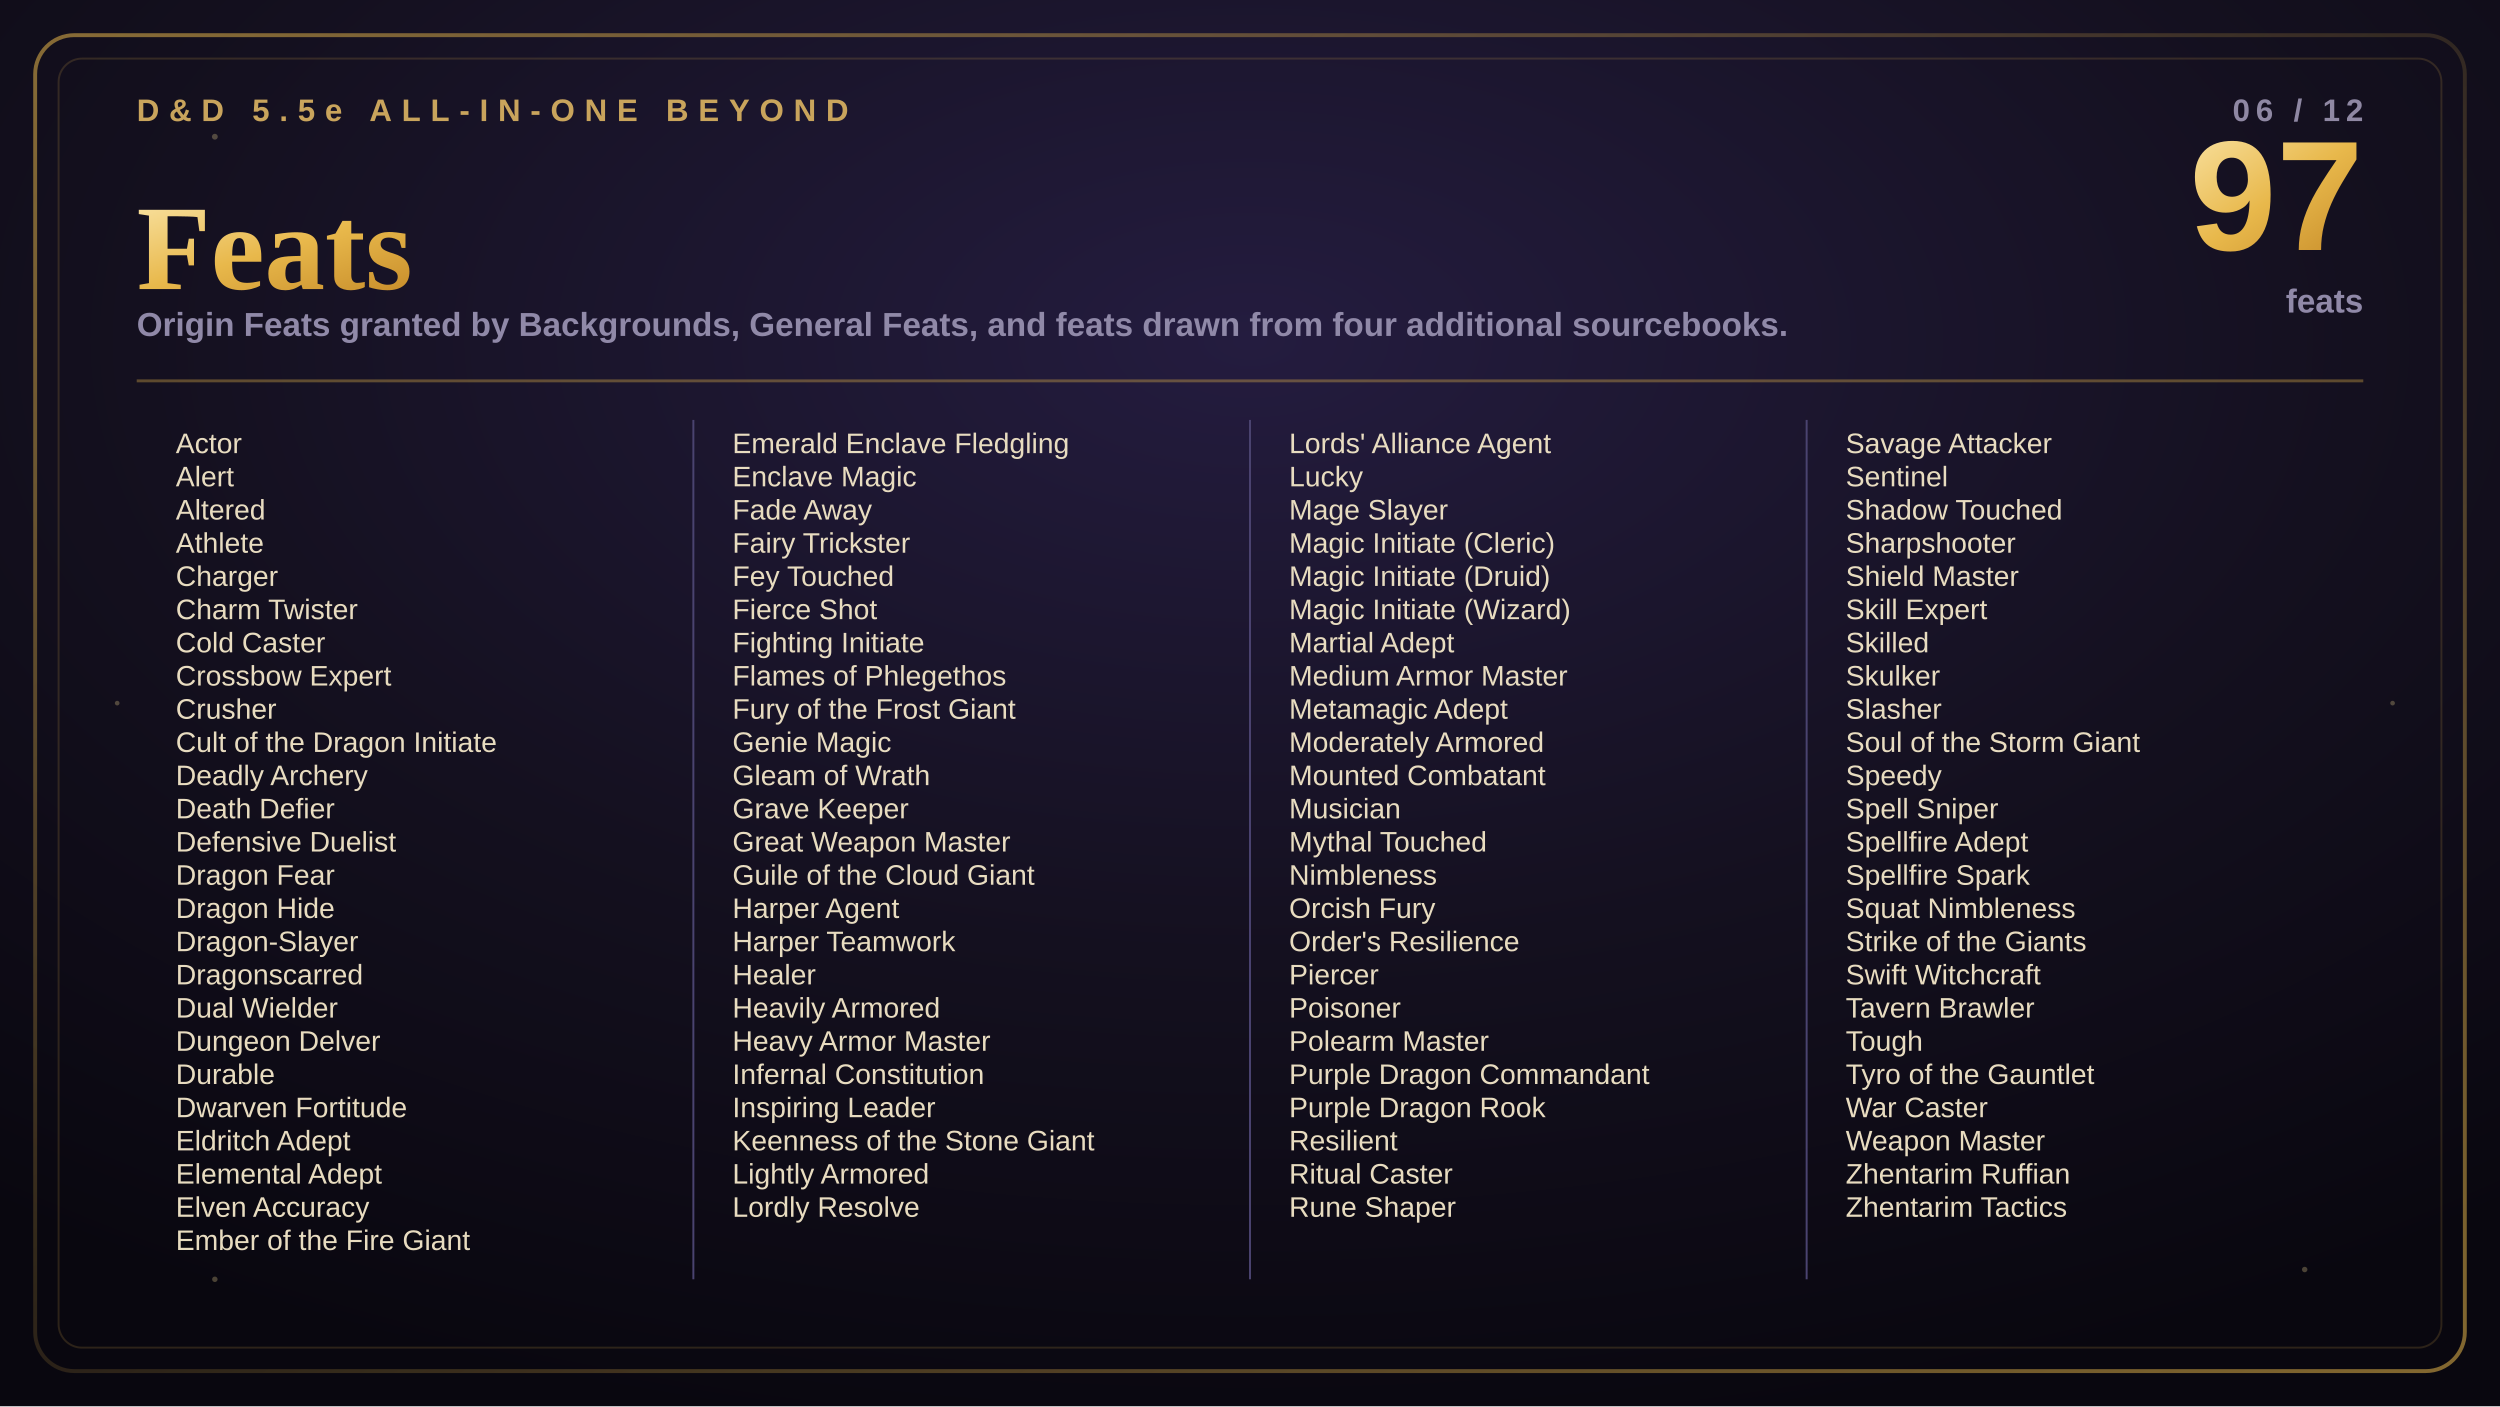
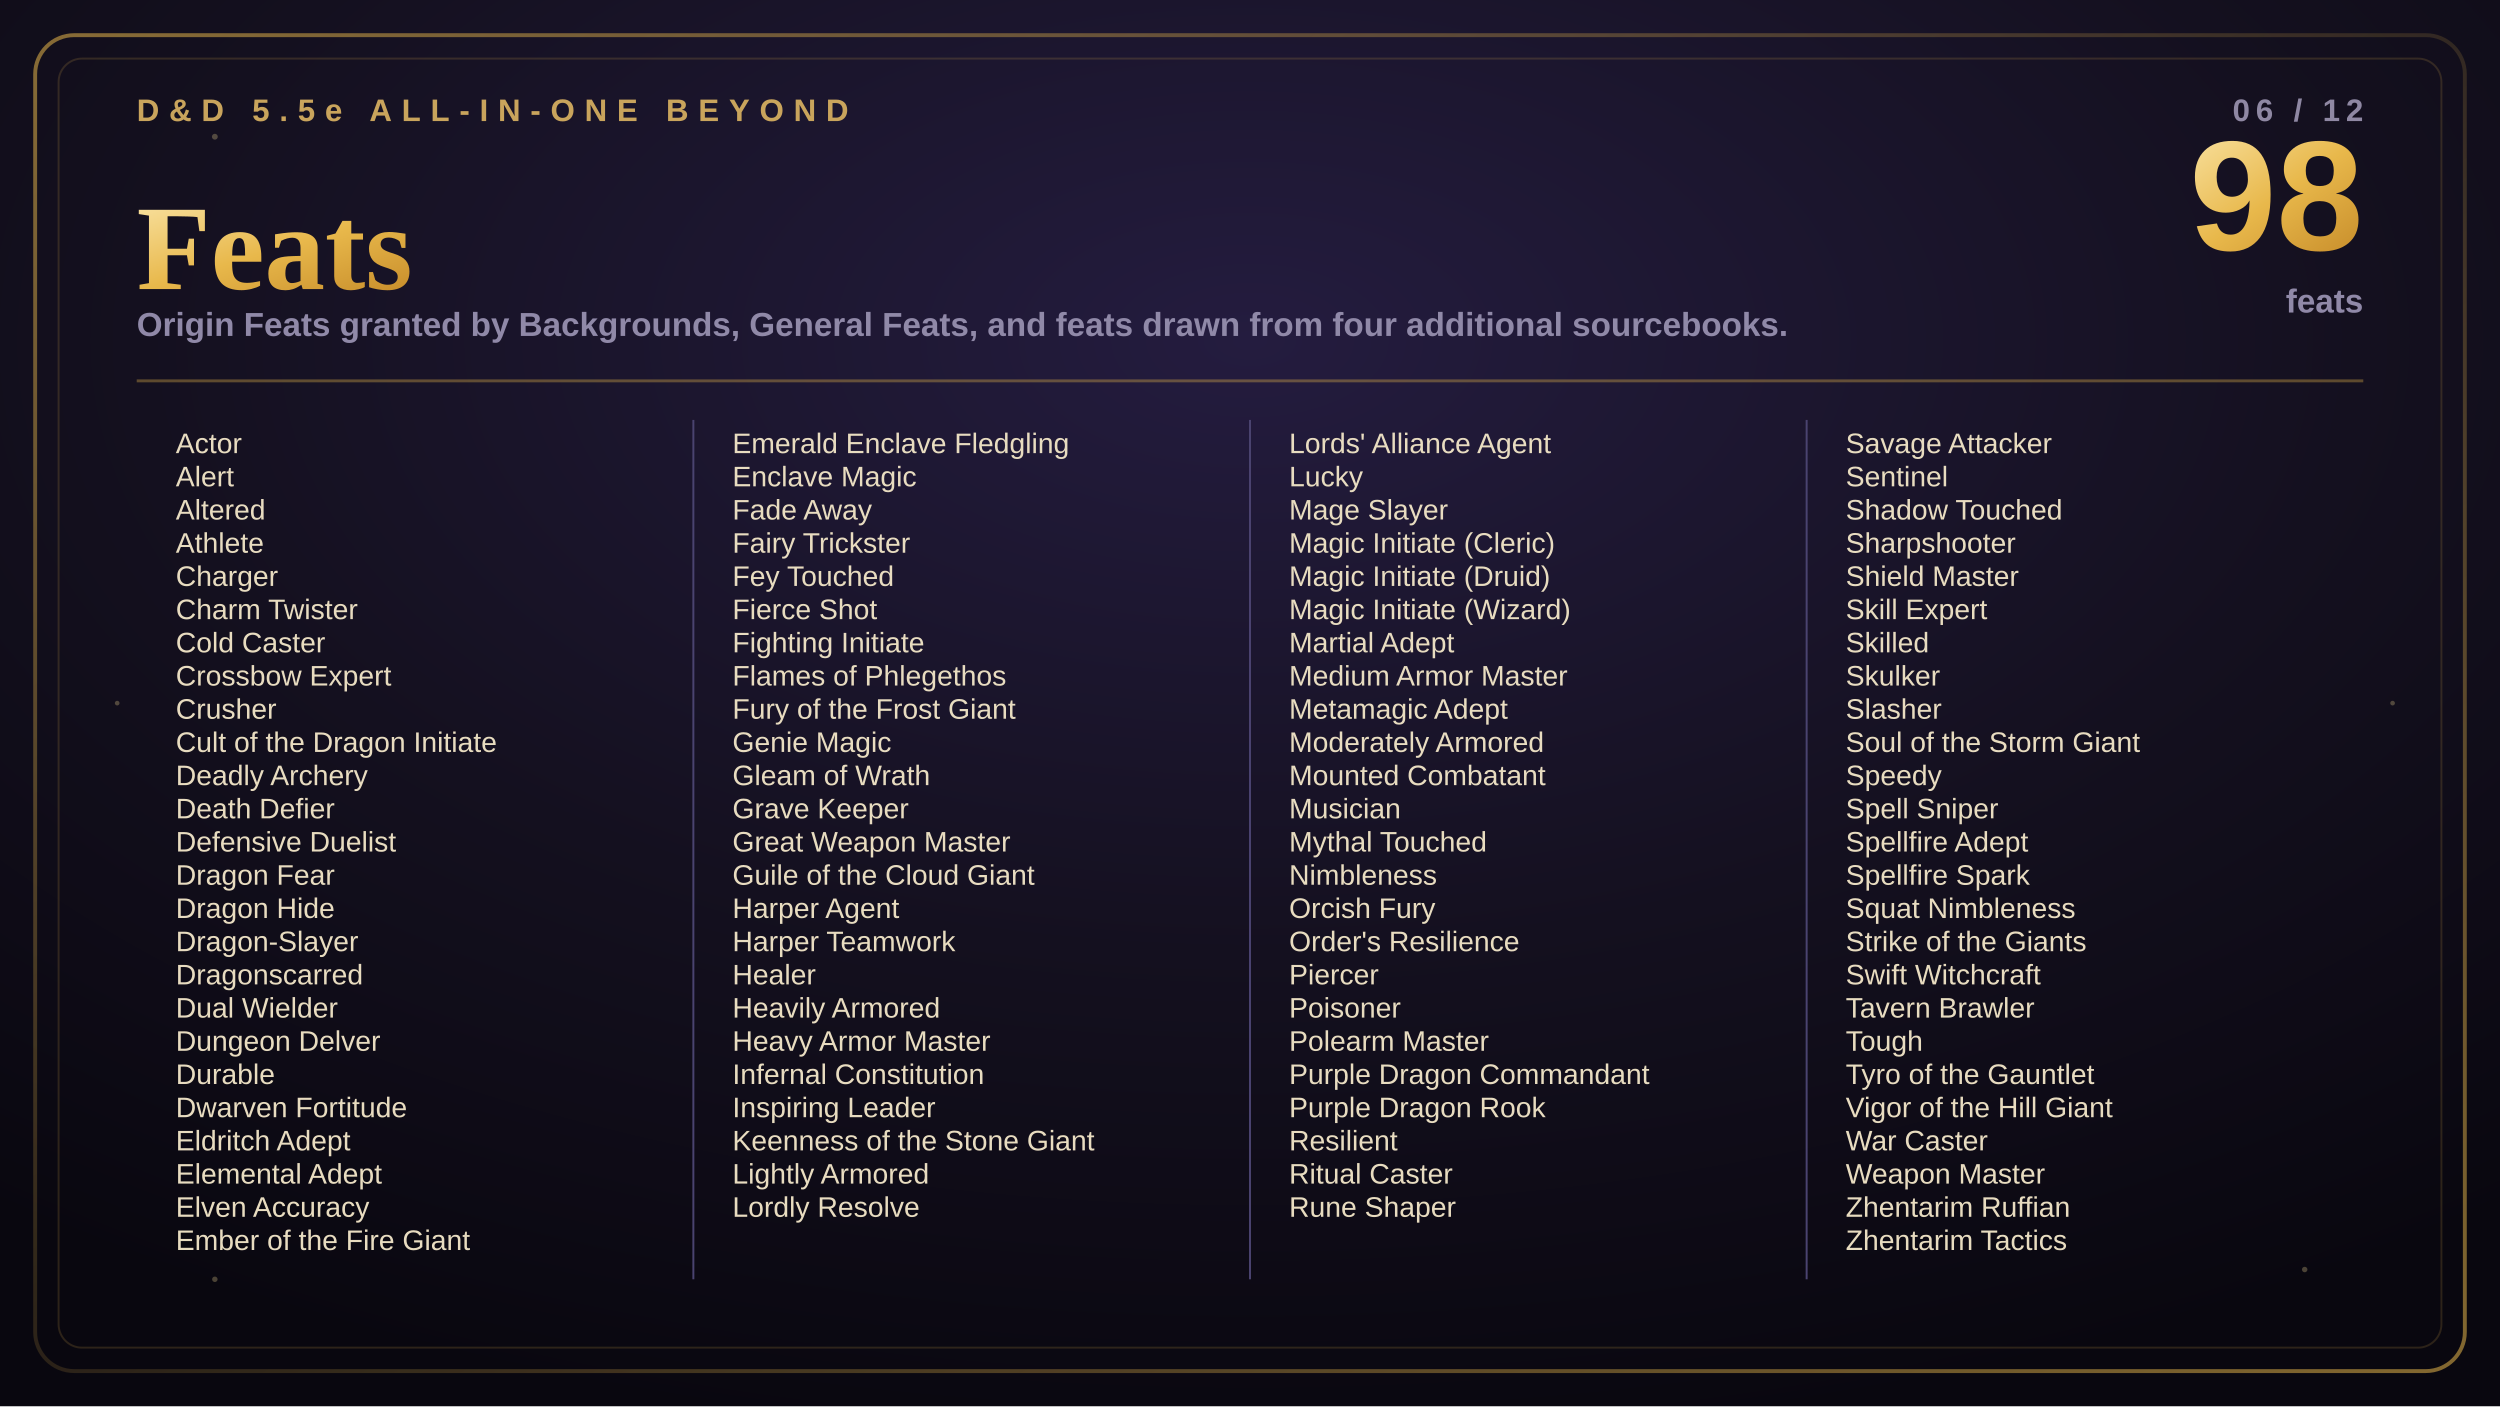
<svg xmlns="http://www.w3.org/2000/svg" width="1280" height="720" viewBox="0 0 1280 720">
  <defs>
    <radialGradient id="bgGlow" cx="50%" cy="24%" r="80%">
      <stop offset="0%" stop-color="#241c3f" />
      <stop offset="55%" stop-color="#14101f" />
      <stop offset="100%" stop-color="#09070f" />
    </radialGradient>
    <linearGradient id="goldGrad" x1="0%" y1="0%" x2="100%" y2="100%">
      <stop offset="0%" stop-color="#f7dd97" />
      <stop offset="50%" stop-color="#e8b84b" />
      <stop offset="100%" stop-color="#c98f2c" />
    </linearGradient>
    <linearGradient id="borderGrad" x1="0%" y1="0%" x2="100%" y2="100%">
      <stop offset="0%" stop-color="#e8b84b" stop-opacity="0.55" />
      <stop offset="50%" stop-color="#e8b84b" stop-opacity="0.15" />
      <stop offset="100%" stop-color="#e8b84b" stop-opacity="0.55" />
    </linearGradient>
  </defs>
  <rect x="0" y="0" width="1280" height="720" fill="url(#bgGlow)" />
  <g fill="#f7dd97" opacity="0.28">
    <circle cx="110" cy="70" r="1.5" />
    <circle cx="1180" cy="80" r="1.5" />
    <circle cx="60" cy="360" r="1.2" />
    <circle cx="1225" cy="360" r="1.2" />
    <circle cx="110" cy="655" r="1.4" />
    <circle cx="1180" cy="650" r="1.4" />
  </g>
  <rect x="18" y="18" width="1244" height="684" rx="20" fill="none" stroke="url(#borderGrad)" stroke-width="2" />
  <rect x="30" y="30" width="1220" height="660" rx="12" fill="none" stroke="#e8b84b" stroke-opacity="0.16" stroke-width="1" />
  <text x="70" y="62" font-family="Arial, Helvetica, sans-serif" font-size="16" font-weight="700" letter-spacing="5" fill="#c9a45c">D&amp;D 5.5e ALL-IN-ONE BEYOND</text>
  <text x="1210" y="62" text-anchor="end" font-family="Arial, Helvetica, sans-serif" font-size="16" font-weight="700" letter-spacing="3" fill="#8f88a3">06 / 12</text>
  <text x="70" y="148" font-family="Georgia, 'Times New Roman', serif" font-size="62" font-weight="700" fill="url(#goldGrad)">Feats</text>
-   <text x="1210" y="128" text-anchor="end" font-family="Arial, Helvetica, sans-serif" font-size="80" font-weight="800" fill="url(#goldGrad)">97</text>
+   <text x="1210" y="128" text-anchor="end" font-family="Arial, Helvetica, sans-serif" font-size="80" font-weight="800" fill="url(#goldGrad)">98</text>
  <text x="1210" y="160" text-anchor="end" font-family="Arial, Helvetica, sans-serif" font-size="17" font-weight="600" fill="#9089a8">feats</text>
  <text x="70" y="172" font-family="Arial, Helvetica, sans-serif" font-size="17" font-weight="600" fill="#9089a8">Origin Feats granted by Backgrounds, General Feats, and feats drawn from four additional sourcebooks.</text>
  <line x1="70" y1="195" x2="1210" y2="195" stroke="#e8b84b" stroke-opacity="0.35" stroke-width="1.5" />
  <line x1="355.0" y1="215" x2="355.0" y2="655" stroke="#4a4370" stroke-width="1" />
  <line x1="640.0" y1="215" x2="640.0" y2="655" stroke="#4a4370" stroke-width="1" />
  <line x1="925.0" y1="215" x2="925.0" y2="655" stroke="#4a4370" stroke-width="1" />
  <text x="90.0" y="232.0" font-family="Arial, Helvetica, sans-serif" font-size="14.5" fill="#e8dcc0">Actor</text>
  <text x="90.0" y="249.0" font-family="Arial, Helvetica, sans-serif" font-size="14.5" fill="#e8dcc0">Alert</text>
  <text x="90.0" y="266.0" font-family="Arial, Helvetica, sans-serif" font-size="14.5" fill="#e8dcc0">Altered</text>
  <text x="90.0" y="283.0" font-family="Arial, Helvetica, sans-serif" font-size="14.5" fill="#e8dcc0">Athlete</text>
  <text x="90.0" y="300.0" font-family="Arial, Helvetica, sans-serif" font-size="14.5" fill="#e8dcc0">Charger</text>
  <text x="90.0" y="317.0" font-family="Arial, Helvetica, sans-serif" font-size="14.5" fill="#e8dcc0">Charm Twister</text>
  <text x="90.0" y="334.0" font-family="Arial, Helvetica, sans-serif" font-size="14.5" fill="#e8dcc0">Cold Caster</text>
  <text x="90.0" y="351.0" font-family="Arial, Helvetica, sans-serif" font-size="14.5" fill="#e8dcc0">Crossbow Expert</text>
  <text x="90.0" y="368.0" font-family="Arial, Helvetica, sans-serif" font-size="14.5" fill="#e8dcc0">Crusher</text>
  <text x="90.0" y="385.0" font-family="Arial, Helvetica, sans-serif" font-size="14.5" fill="#e8dcc0">Cult of the Dragon Initiate</text>
  <text x="90.0" y="402.0" font-family="Arial, Helvetica, sans-serif" font-size="14.5" fill="#e8dcc0">Deadly Archery</text>
  <text x="90.0" y="419.0" font-family="Arial, Helvetica, sans-serif" font-size="14.5" fill="#e8dcc0">Death Defier</text>
  <text x="90.0" y="436.0" font-family="Arial, Helvetica, sans-serif" font-size="14.5" fill="#e8dcc0">Defensive Duelist</text>
  <text x="90.0" y="453.0" font-family="Arial, Helvetica, sans-serif" font-size="14.5" fill="#e8dcc0">Dragon Fear</text>
  <text x="90.0" y="470.0" font-family="Arial, Helvetica, sans-serif" font-size="14.5" fill="#e8dcc0">Dragon Hide</text>
  <text x="90.0" y="487.0" font-family="Arial, Helvetica, sans-serif" font-size="14.5" fill="#e8dcc0">Dragon-Slayer</text>
  <text x="90.0" y="504.0" font-family="Arial, Helvetica, sans-serif" font-size="14.5" fill="#e8dcc0">Dragonscarred</text>
  <text x="90.0" y="521.0" font-family="Arial, Helvetica, sans-serif" font-size="14.5" fill="#e8dcc0">Dual Wielder</text>
  <text x="90.0" y="538.0" font-family="Arial, Helvetica, sans-serif" font-size="14.5" fill="#e8dcc0">Dungeon Delver</text>
  <text x="90.0" y="555.0" font-family="Arial, Helvetica, sans-serif" font-size="14.5" fill="#e8dcc0">Durable</text>
  <text x="90.0" y="572.0" font-family="Arial, Helvetica, sans-serif" font-size="14.5" fill="#e8dcc0">Dwarven Fortitude</text>
  <text x="90.0" y="589.0" font-family="Arial, Helvetica, sans-serif" font-size="14.5" fill="#e8dcc0">Eldritch Adept</text>
  <text x="90.0" y="606.0" font-family="Arial, Helvetica, sans-serif" font-size="14.5" fill="#e8dcc0">Elemental Adept</text>
  <text x="90.0" y="623.0" font-family="Arial, Helvetica, sans-serif" font-size="14.5" fill="#e8dcc0">Elven Accuracy</text>
  <text x="90.0" y="640.0" font-family="Arial, Helvetica, sans-serif" font-size="14.5" fill="#e8dcc0">Ember of the Fire Giant</text>
  <text x="375.0" y="232.0" font-family="Arial, Helvetica, sans-serif" font-size="14.5" fill="#e8dcc0">Emerald Enclave Fledgling</text>
  <text x="375.0" y="249.0" font-family="Arial, Helvetica, sans-serif" font-size="14.5" fill="#e8dcc0">Enclave Magic</text>
  <text x="375.0" y="266.0" font-family="Arial, Helvetica, sans-serif" font-size="14.5" fill="#e8dcc0">Fade Away</text>
  <text x="375.0" y="283.0" font-family="Arial, Helvetica, sans-serif" font-size="14.5" fill="#e8dcc0">Fairy Trickster</text>
  <text x="375.0" y="300.0" font-family="Arial, Helvetica, sans-serif" font-size="14.5" fill="#e8dcc0">Fey Touched</text>
  <text x="375.0" y="317.0" font-family="Arial, Helvetica, sans-serif" font-size="14.5" fill="#e8dcc0">Fierce Shot</text>
  <text x="375.0" y="334.0" font-family="Arial, Helvetica, sans-serif" font-size="14.5" fill="#e8dcc0">Fighting Initiate</text>
  <text x="375.0" y="351.0" font-family="Arial, Helvetica, sans-serif" font-size="14.5" fill="#e8dcc0">Flames of Phlegethos</text>
  <text x="375.0" y="368.0" font-family="Arial, Helvetica, sans-serif" font-size="14.5" fill="#e8dcc0">Fury of the Frost Giant</text>
  <text x="375.0" y="385.0" font-family="Arial, Helvetica, sans-serif" font-size="14.5" fill="#e8dcc0">Genie Magic</text>
  <text x="375.0" y="402.0" font-family="Arial, Helvetica, sans-serif" font-size="14.5" fill="#e8dcc0">Gleam of Wrath</text>
  <text x="375.0" y="419.0" font-family="Arial, Helvetica, sans-serif" font-size="14.5" fill="#e8dcc0">Grave Keeper</text>
  <text x="375.0" y="436.0" font-family="Arial, Helvetica, sans-serif" font-size="14.5" fill="#e8dcc0">Great Weapon Master</text>
  <text x="375.0" y="453.0" font-family="Arial, Helvetica, sans-serif" font-size="14.5" fill="#e8dcc0">Guile of the Cloud Giant</text>
  <text x="375.0" y="470.0" font-family="Arial, Helvetica, sans-serif" font-size="14.5" fill="#e8dcc0">Harper Agent</text>
  <text x="375.0" y="487.0" font-family="Arial, Helvetica, sans-serif" font-size="14.5" fill="#e8dcc0">Harper Teamwork</text>
  <text x="375.0" y="504.0" font-family="Arial, Helvetica, sans-serif" font-size="14.5" fill="#e8dcc0">Healer</text>
  <text x="375.0" y="521.0" font-family="Arial, Helvetica, sans-serif" font-size="14.5" fill="#e8dcc0">Heavily Armored</text>
  <text x="375.0" y="538.0" font-family="Arial, Helvetica, sans-serif" font-size="14.5" fill="#e8dcc0">Heavy Armor Master</text>
  <text x="375.0" y="555.0" font-family="Arial, Helvetica, sans-serif" font-size="14.5" fill="#e8dcc0">Infernal Constitution</text>
  <text x="375.0" y="572.0" font-family="Arial, Helvetica, sans-serif" font-size="14.5" fill="#e8dcc0">Inspiring Leader</text>
  <text x="375.0" y="589.0" font-family="Arial, Helvetica, sans-serif" font-size="14.5" fill="#e8dcc0">Keenness of the Stone Giant</text>
  <text x="375.0" y="606.0" font-family="Arial, Helvetica, sans-serif" font-size="14.5" fill="#e8dcc0">Lightly Armored</text>
  <text x="375.0" y="623.0" font-family="Arial, Helvetica, sans-serif" font-size="14.5" fill="#e8dcc0">Lordly Resolve</text>
  <text x="660.0" y="232.0" font-family="Arial, Helvetica, sans-serif" font-size="14.5" fill="#e8dcc0">Lords' Alliance Agent</text>
  <text x="660.0" y="249.0" font-family="Arial, Helvetica, sans-serif" font-size="14.5" fill="#e8dcc0">Lucky</text>
  <text x="660.0" y="266.0" font-family="Arial, Helvetica, sans-serif" font-size="14.5" fill="#e8dcc0">Mage Slayer</text>
  <text x="660.0" y="283.0" font-family="Arial, Helvetica, sans-serif" font-size="14.5" fill="#e8dcc0">Magic Initiate (Cleric)</text>
  <text x="660.0" y="300.0" font-family="Arial, Helvetica, sans-serif" font-size="14.5" fill="#e8dcc0">Magic Initiate (Druid)</text>
  <text x="660.0" y="317.0" font-family="Arial, Helvetica, sans-serif" font-size="14.5" fill="#e8dcc0">Magic Initiate (Wizard)</text>
  <text x="660.0" y="334.0" font-family="Arial, Helvetica, sans-serif" font-size="14.5" fill="#e8dcc0">Martial Adept</text>
  <text x="660.0" y="351.0" font-family="Arial, Helvetica, sans-serif" font-size="14.5" fill="#e8dcc0">Medium Armor Master</text>
  <text x="660.0" y="368.0" font-family="Arial, Helvetica, sans-serif" font-size="14.5" fill="#e8dcc0">Metamagic Adept</text>
  <text x="660.0" y="385.0" font-family="Arial, Helvetica, sans-serif" font-size="14.5" fill="#e8dcc0">Moderately Armored</text>
  <text x="660.0" y="402.0" font-family="Arial, Helvetica, sans-serif" font-size="14.5" fill="#e8dcc0">Mounted Combatant</text>
  <text x="660.0" y="419.0" font-family="Arial, Helvetica, sans-serif" font-size="14.5" fill="#e8dcc0">Musician</text>
  <text x="660.0" y="436.0" font-family="Arial, Helvetica, sans-serif" font-size="14.5" fill="#e8dcc0">Mythal Touched</text>
  <text x="660.0" y="453.0" font-family="Arial, Helvetica, sans-serif" font-size="14.5" fill="#e8dcc0">Nimbleness</text>
  <text x="660.0" y="470.0" font-family="Arial, Helvetica, sans-serif" font-size="14.5" fill="#e8dcc0">Orcish Fury</text>
  <text x="660.0" y="487.0" font-family="Arial, Helvetica, sans-serif" font-size="14.5" fill="#e8dcc0">Order's Resilience</text>
  <text x="660.0" y="504.0" font-family="Arial, Helvetica, sans-serif" font-size="14.5" fill="#e8dcc0">Piercer</text>
  <text x="660.0" y="521.0" font-family="Arial, Helvetica, sans-serif" font-size="14.5" fill="#e8dcc0">Poisoner</text>
  <text x="660.0" y="538.0" font-family="Arial, Helvetica, sans-serif" font-size="14.5" fill="#e8dcc0">Polearm Master</text>
  <text x="660.0" y="555.0" font-family="Arial, Helvetica, sans-serif" font-size="14.5" fill="#e8dcc0">Purple Dragon Commandant</text>
  <text x="660.0" y="572.0" font-family="Arial, Helvetica, sans-serif" font-size="14.5" fill="#e8dcc0">Purple Dragon Rook</text>
  <text x="660.0" y="589.0" font-family="Arial, Helvetica, sans-serif" font-size="14.5" fill="#e8dcc0">Resilient</text>
  <text x="660.0" y="606.0" font-family="Arial, Helvetica, sans-serif" font-size="14.5" fill="#e8dcc0">Ritual Caster</text>
  <text x="660.0" y="623.0" font-family="Arial, Helvetica, sans-serif" font-size="14.5" fill="#e8dcc0">Rune Shaper</text>
  <text x="945.0" y="232.0" font-family="Arial, Helvetica, sans-serif" font-size="14.5" fill="#e8dcc0">Savage Attacker</text>
  <text x="945.0" y="249.0" font-family="Arial, Helvetica, sans-serif" font-size="14.5" fill="#e8dcc0">Sentinel</text>
  <text x="945.0" y="266.0" font-family="Arial, Helvetica, sans-serif" font-size="14.5" fill="#e8dcc0">Shadow Touched</text>
  <text x="945.0" y="283.0" font-family="Arial, Helvetica, sans-serif" font-size="14.5" fill="#e8dcc0">Sharpshooter</text>
  <text x="945.0" y="300.0" font-family="Arial, Helvetica, sans-serif" font-size="14.5" fill="#e8dcc0">Shield Master</text>
  <text x="945.0" y="317.0" font-family="Arial, Helvetica, sans-serif" font-size="14.5" fill="#e8dcc0">Skill Expert</text>
  <text x="945.0" y="334.0" font-family="Arial, Helvetica, sans-serif" font-size="14.5" fill="#e8dcc0">Skilled</text>
  <text x="945.0" y="351.0" font-family="Arial, Helvetica, sans-serif" font-size="14.5" fill="#e8dcc0">Skulker</text>
  <text x="945.0" y="368.0" font-family="Arial, Helvetica, sans-serif" font-size="14.5" fill="#e8dcc0">Slasher</text>
  <text x="945.0" y="385.0" font-family="Arial, Helvetica, sans-serif" font-size="14.5" fill="#e8dcc0">Soul of the Storm Giant</text>
  <text x="945.0" y="402.0" font-family="Arial, Helvetica, sans-serif" font-size="14.5" fill="#e8dcc0">Speedy</text>
  <text x="945.0" y="419.0" font-family="Arial, Helvetica, sans-serif" font-size="14.5" fill="#e8dcc0">Spell Sniper</text>
  <text x="945.0" y="436.0" font-family="Arial, Helvetica, sans-serif" font-size="14.5" fill="#e8dcc0">Spellfire Adept</text>
  <text x="945.0" y="453.0" font-family="Arial, Helvetica, sans-serif" font-size="14.5" fill="#e8dcc0">Spellfire Spark</text>
  <text x="945.0" y="470.0" font-family="Arial, Helvetica, sans-serif" font-size="14.5" fill="#e8dcc0">Squat Nimbleness</text>
  <text x="945.0" y="487.0" font-family="Arial, Helvetica, sans-serif" font-size="14.5" fill="#e8dcc0">Strike of the Giants</text>
  <text x="945.0" y="504.0" font-family="Arial, Helvetica, sans-serif" font-size="14.5" fill="#e8dcc0">Swift Witchcraft</text>
  <text x="945.0" y="521.0" font-family="Arial, Helvetica, sans-serif" font-size="14.5" fill="#e8dcc0">Tavern Brawler</text>
  <text x="945.0" y="538.0" font-family="Arial, Helvetica, sans-serif" font-size="14.5" fill="#e8dcc0">Tough</text>
  <text x="945.0" y="555.0" font-family="Arial, Helvetica, sans-serif" font-size="14.5" fill="#e8dcc0">Tyro of the Gauntlet</text>
-   <text x="945.0" y="572.0" font-family="Arial, Helvetica, sans-serif" font-size="14.5" fill="#e8dcc0">War Caster</text>
-   <text x="945.0" y="589.0" font-family="Arial, Helvetica, sans-serif" font-size="14.5" fill="#e8dcc0">Weapon Master</text>
-   <text x="945.0" y="606.0" font-family="Arial, Helvetica, sans-serif" font-size="14.5" fill="#e8dcc0">Zhentarim Ruffian</text>
-   <text x="945.0" y="623.0" font-family="Arial, Helvetica, sans-serif" font-size="14.5" fill="#e8dcc0">Zhentarim Tactics</text>
+   <text x="945.0" y="572.0" font-family="Arial, Helvetica, sans-serif" font-size="14.5" fill="#e8dcc0">Vigor of the Hill Giant</text>
+   <text x="945.0" y="589.0" font-family="Arial, Helvetica, sans-serif" font-size="14.5" fill="#e8dcc0">War Caster</text>
+   <text x="945.0" y="606.0" font-family="Arial, Helvetica, sans-serif" font-size="14.5" fill="#e8dcc0">Weapon Master</text>
+   <text x="945.0" y="623.0" font-family="Arial, Helvetica, sans-serif" font-size="14.5" fill="#e8dcc0">Zhentarim Ruffian</text>
+   <text x="945.0" y="640.0" font-family="Arial, Helvetica, sans-serif" font-size="14.5" fill="#e8dcc0">Zhentarim Tactics</text>
</svg>
